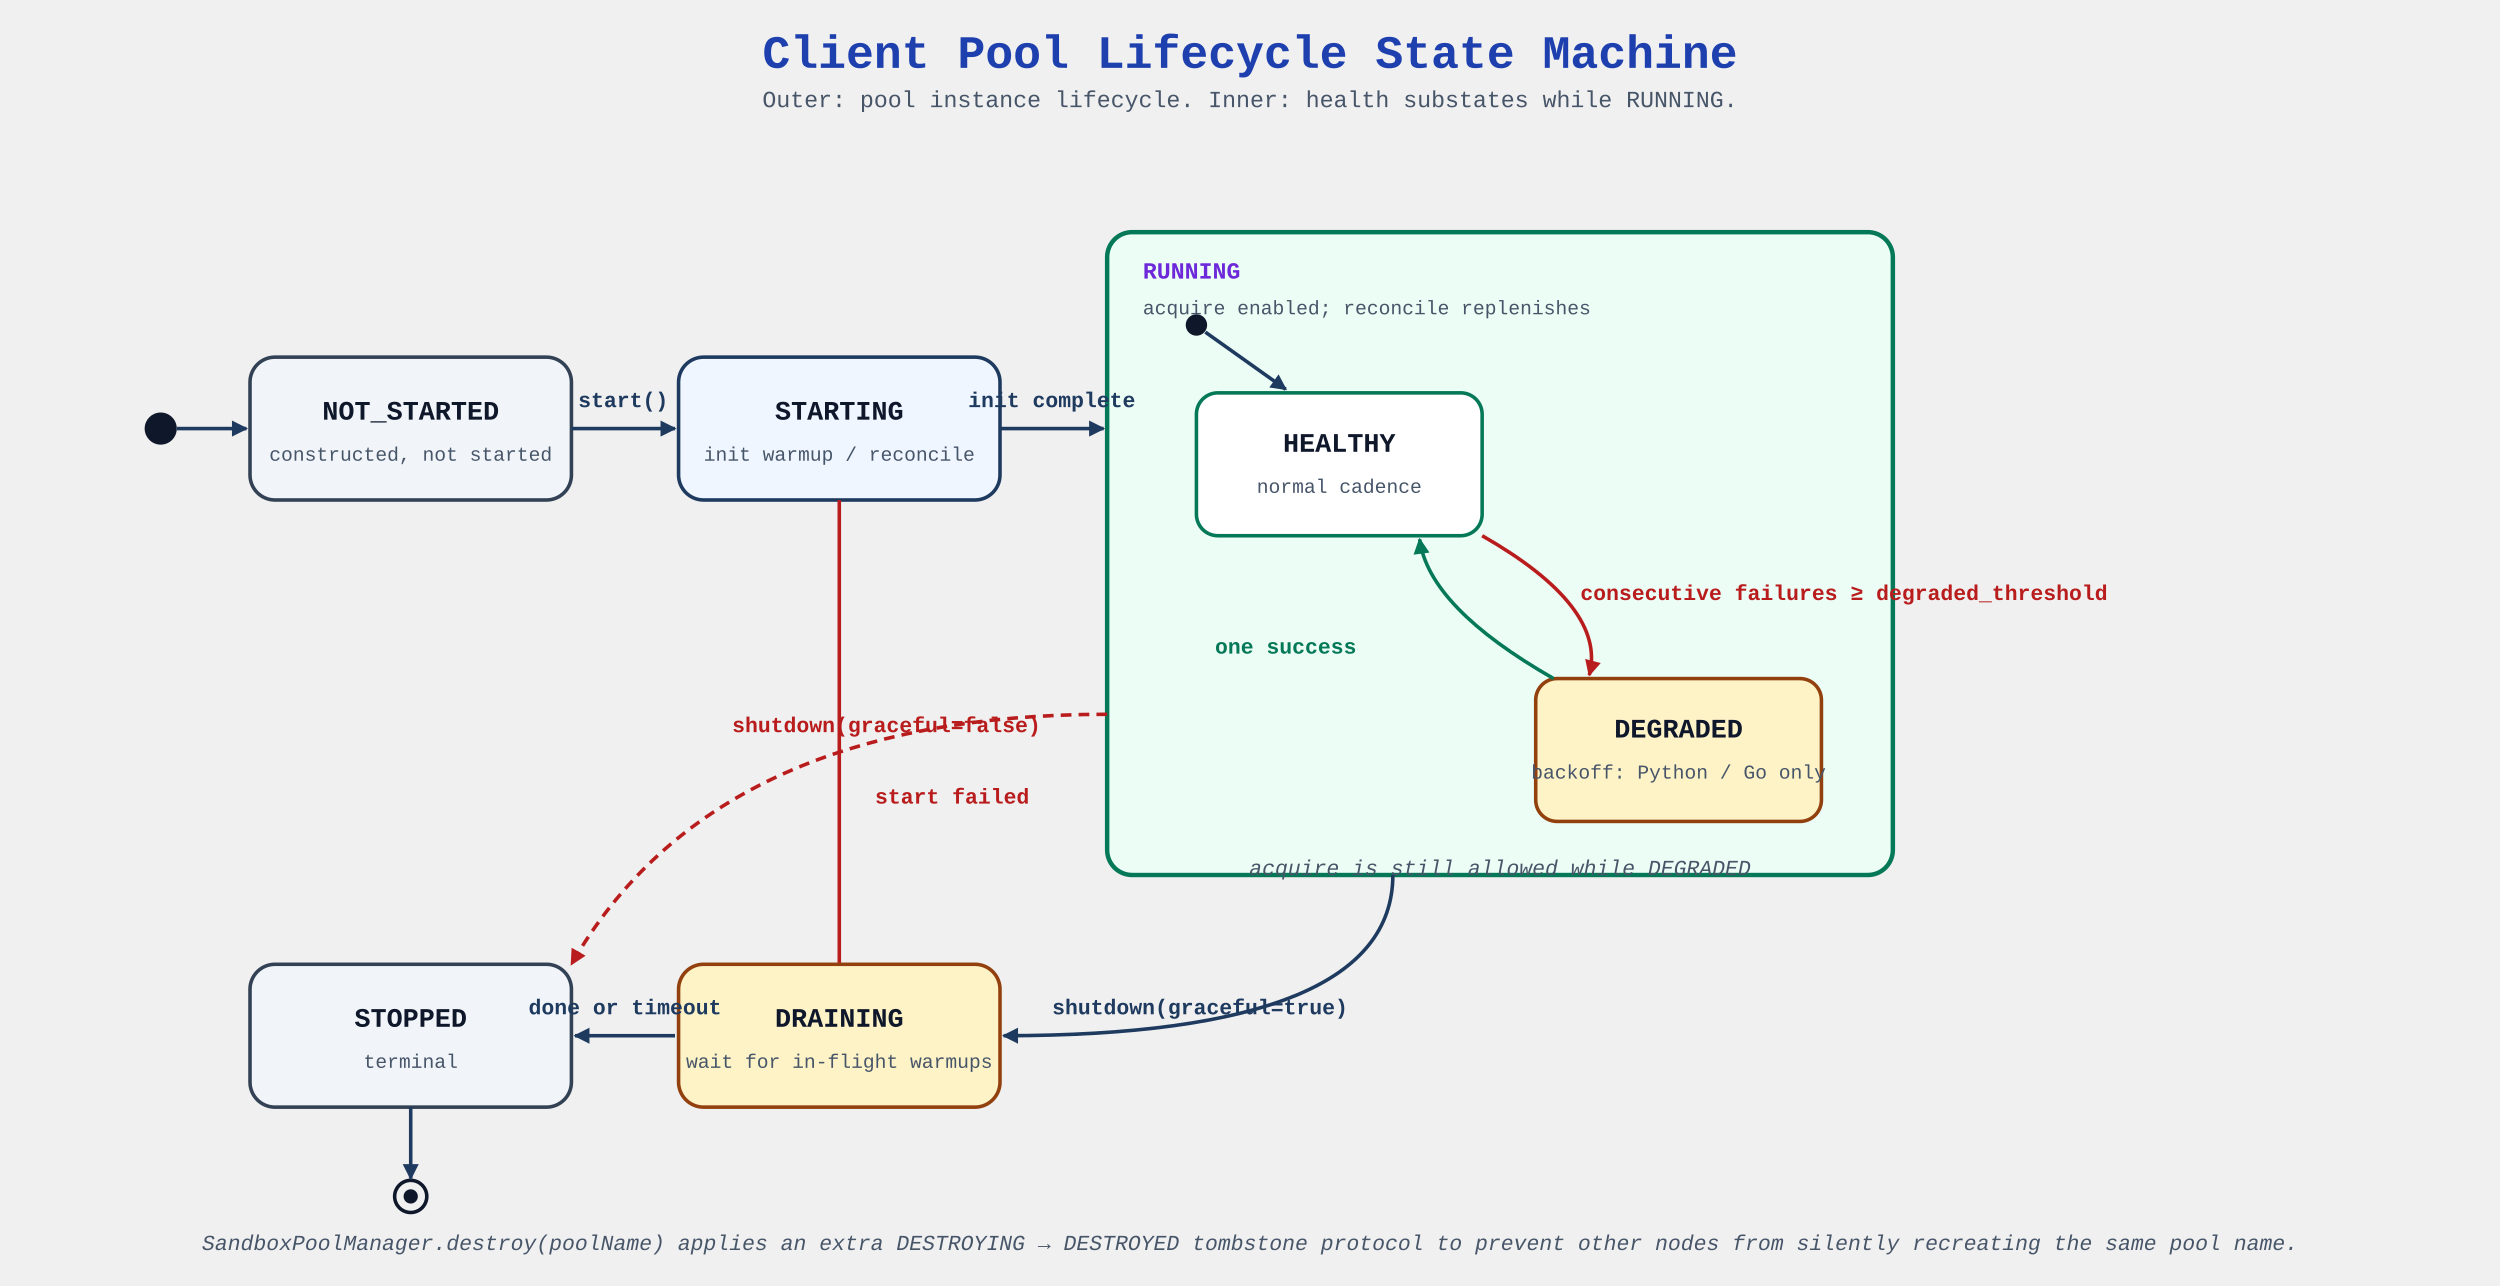
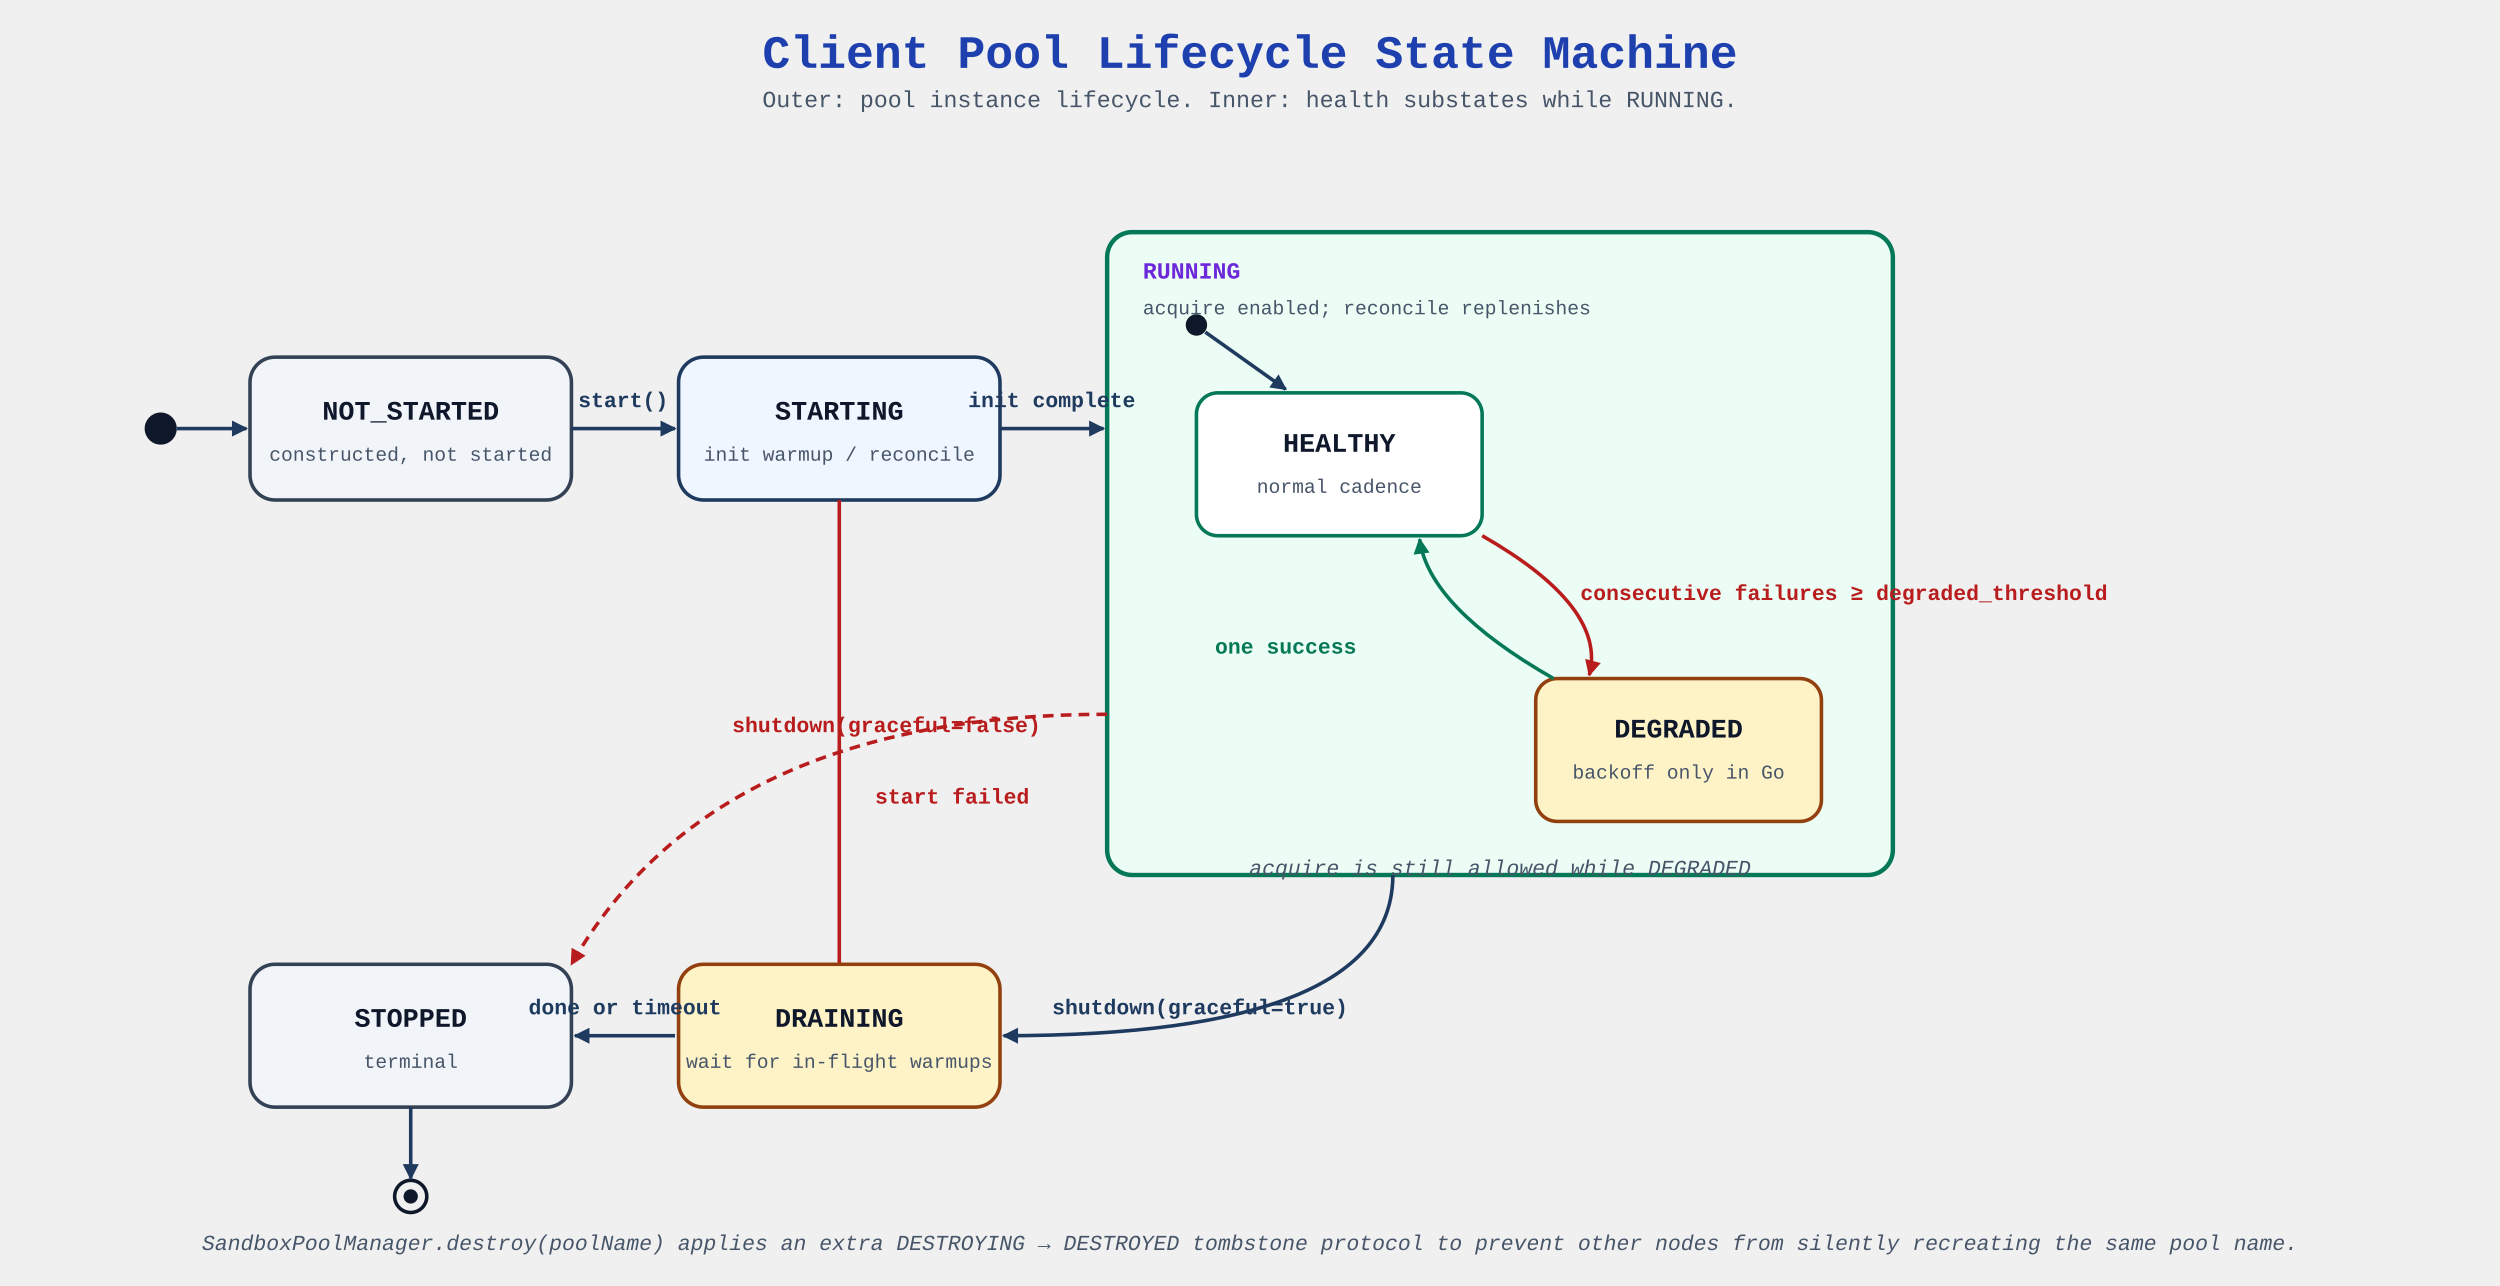
<svg xmlns="http://www.w3.org/2000/svg" width="1400" height="720" viewBox="0 0 1400 720" role="img" aria-labelledby="title desc">
  <defs>
    <marker id="a4-arrow" viewBox="0 0 10 10" refX="9" refY="5" markerWidth="9" markerHeight="9" markerUnits="userSpaceOnUse" orient="auto-start-reverse">
      <path d="M 0 0 L 10 5 L 0 10 z" fill="#1e3a5f" />
    </marker>
    <marker id="a4-arrow-red" viewBox="0 0 10 10" refX="9" refY="5" markerWidth="9" markerHeight="9" markerUnits="userSpaceOnUse" orient="auto-start-reverse">
      <path d="M 0 0 L 10 5 L 0 10 z" fill="#b91c1c" />
    </marker>
    <marker id="a4-arrow-green" viewBox="0 0 10 10" refX="9" refY="5" markerWidth="9" markerHeight="9" markerUnits="userSpaceOnUse" orient="auto-start-reverse">
      <path d="M 0 0 L 10 5 L 0 10 z" fill="#047857" />
    </marker>
    <style>
      text { font-family: Menlo, Monaco, Consolas, "Liberation Mono", monospace; }
      .title { font-size: 26px; font-weight: 700; fill: #1e40af; }
      .subtitle { font-size: 13px; fill: #475569; }
      .state-name { font-size: 15px; font-weight: 700; fill: #0f172a; }
      .state-hint { font-size: 11px; fill: #475569; }
      .edge-label { font-size: 12px; fill: #1e3a5f; font-weight: 600; }
      .edge-label-red { font-size: 12px; fill: #b91c1c; font-weight: 600; }
      .edge-label-green { font-size: 12px; fill: #047857; font-weight: 600; }
      .frame-label { font-size: 13px; font-weight: 700; fill: #6d28d9; }
      .caption { font-size: 12px; fill: #475569; font-style: italic; }
    </style>
  </defs>
  <text x="700" y="38" class="title" text-anchor="middle">Client Pool Lifecycle State Machine</text>
  <text x="700" y="60" class="subtitle" text-anchor="middle">Outer: pool instance lifecycle. Inner: health substates while RUNNING.</text>
  <circle cx="90" cy="240" r="9" fill="#0f172a" />
  <rect x="140" y="200" width="180" height="80" rx="14" fill="#f1f5f9" stroke="#334155" stroke-width="2" />
  <text x="230" y="235" class="state-name" text-anchor="middle">NOT_STARTED</text>
  <text x="230" y="258" class="state-hint" text-anchor="middle">constructed, not started</text>
  <path d="M 99 240 L 138 240" stroke="#1e3a5f" stroke-width="2" fill="none" marker-end="url(#a4-arrow)" />
  <rect x="380" y="200" width="180" height="80" rx="14" fill="#eff6ff" stroke="#1e3a5f" stroke-width="2" />
  <text x="470" y="235" class="state-name" text-anchor="middle">STARTING</text>
  <text x="470" y="258" class="state-hint" text-anchor="middle">init warmup / reconcile</text>
  <path d="M 320 240 L 378 240" stroke="#1e3a5f" stroke-width="2" fill="none" marker-end="url(#a4-arrow)" />
  <text x="349" y="228" class="edge-label" text-anchor="middle">start()</text>
  <rect x="620" y="130" width="440" height="360" rx="14" fill="#ecfdf5" stroke="#047857" stroke-width="2.5" />
  <text x="640" y="156" class="frame-label" fill="#047857">RUNNING</text>
  <text x="640" y="176" class="state-hint">acquire enabled; reconcile replenishes</text>
  <rect x="670" y="220" width="160" height="80" rx="12" fill="#ffffff" stroke="#047857" stroke-width="2" />
  <text x="750" y="253" class="state-name" text-anchor="middle" fill="#047857">HEALTHY</text>
  <text x="750" y="276" class="state-hint" text-anchor="middle">normal cadence</text>
  <rect x="860" y="380" width="160" height="80" rx="12" fill="#fef3c7" stroke="#92400e" stroke-width="2" />
  <text x="940" y="413" class="state-name" text-anchor="middle" fill="#92400e">DEGRADED</text>
-   <text x="940" y="436" class="state-hint" text-anchor="middle">backoff: Python / Go only</text>
+   <text x="940" y="436" class="state-hint" text-anchor="middle">backoff only in Go</text>
  <path d="M 830 300 Q 900 340 890 378" stroke="#b91c1c" stroke-width="2" fill="none" marker-end="url(#a4-arrow-red)" />
  <text x="885" y="336" class="edge-label-red">consecutive failures ≥ degraded_threshold</text>
  <path d="M 870 380 Q 800 340 795 302" stroke="#047857" stroke-width="2" fill="none" marker-end="url(#a4-arrow-green)" />
  <text x="720" y="366" class="edge-label-green" text-anchor="middle">one success</text>
  <circle cx="670" cy="182" r="6" fill="#0f172a" />
  <path d="M 675 186 L 720 218" stroke="#1e3a5f" stroke-width="2" fill="none" marker-end="url(#a4-arrow)" />
  <text x="840" y="490" class="caption" text-anchor="middle">acquire is still allowed while DEGRADED</text>
  <path d="M 560 240 L 618 240" stroke="#1e3a5f" stroke-width="2" fill="none" marker-end="url(#a4-arrow)" />
  <text x="589" y="228" class="edge-label" text-anchor="middle">init complete</text>
  <path d="M 470 280 Q 470 500 470 560" stroke="#b91c1c" stroke-width="2" fill="none" marker-end="url(#a4-arrow-red)" />
  <text x="490" y="450" class="edge-label-red">start failed</text>
  <rect x="380" y="540" width="180" height="80" rx="14" fill="#fef3c7" stroke="#92400e" stroke-width="2" />
  <text x="470" y="575" class="state-name" text-anchor="middle" fill="#92400e">DRAINING</text>
  <text x="470" y="598" class="state-hint" text-anchor="middle">wait for in-flight warmups</text>
  <path d="M 780 490 Q 780 580 562 580" stroke="#1e3a5f" stroke-width="2" fill="none" marker-end="url(#a4-arrow)" />
  <text x="672" y="568" class="edge-label" text-anchor="middle">shutdown(graceful=true)</text>
  <rect x="140" y="540" width="180" height="80" rx="14" fill="#f1f5f9" stroke="#334155" stroke-width="2" />
  <text x="230" y="575" class="state-name" text-anchor="middle">STOPPED</text>
  <text x="230" y="598" class="state-hint" text-anchor="middle">terminal</text>
  <path d="M 378 580 L 322 580" stroke="#1e3a5f" stroke-width="2" fill="none" marker-end="url(#a4-arrow)" />
  <text x="350" y="568" class="edge-label" text-anchor="middle">done or timeout</text>
  <path d="M 620 400 Q 400 400 320 540" stroke="#b91c1c" stroke-width="2" fill="none" marker-end="url(#a4-arrow-red)" stroke-dasharray="6,4" />
  <text x="410" y="410" class="edge-label-red">shutdown(graceful=false)</text>
  <circle cx="230" cy="670" r="9" fill="none" stroke="#0f172a" stroke-width="2" />
  <circle cx="230" cy="670" r="4" fill="#0f172a" />
  <path d="M 230 620 L 230 660" stroke="#1e3a5f" stroke-width="2" fill="none" marker-end="url(#a4-arrow)" />
  <text x="700" y="700" class="caption" text-anchor="middle">SandboxPoolManager.destroy(poolName) applies an extra DESTROYING → DESTROYED tombstone protocol to prevent other nodes from silently recreating the same pool name.</text>
</svg>
